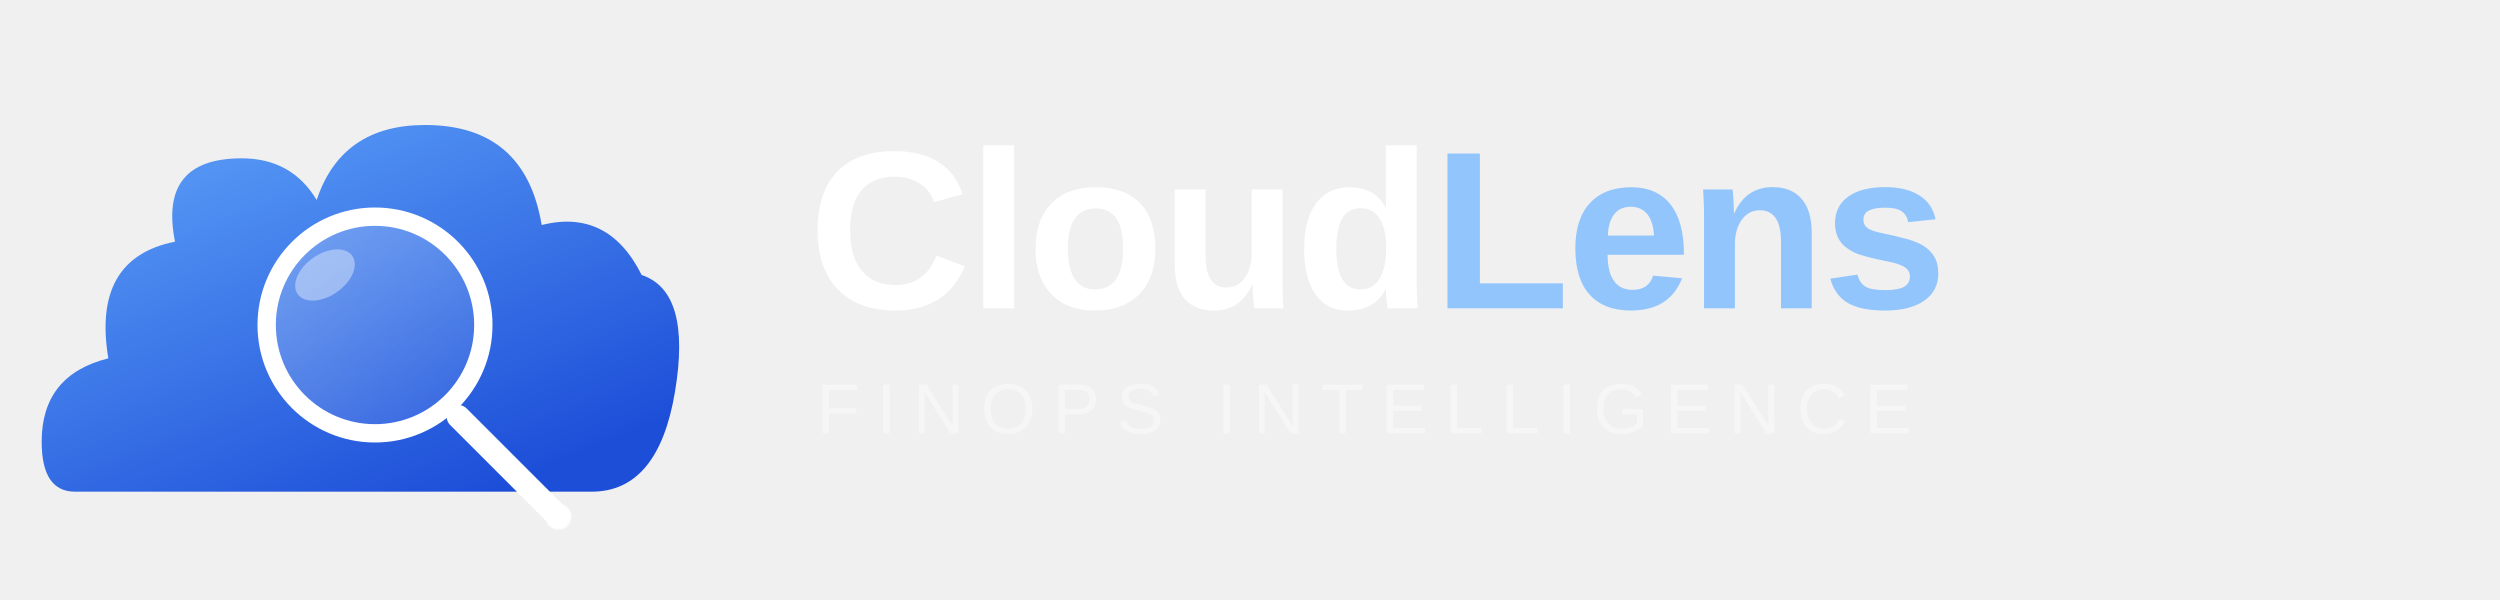
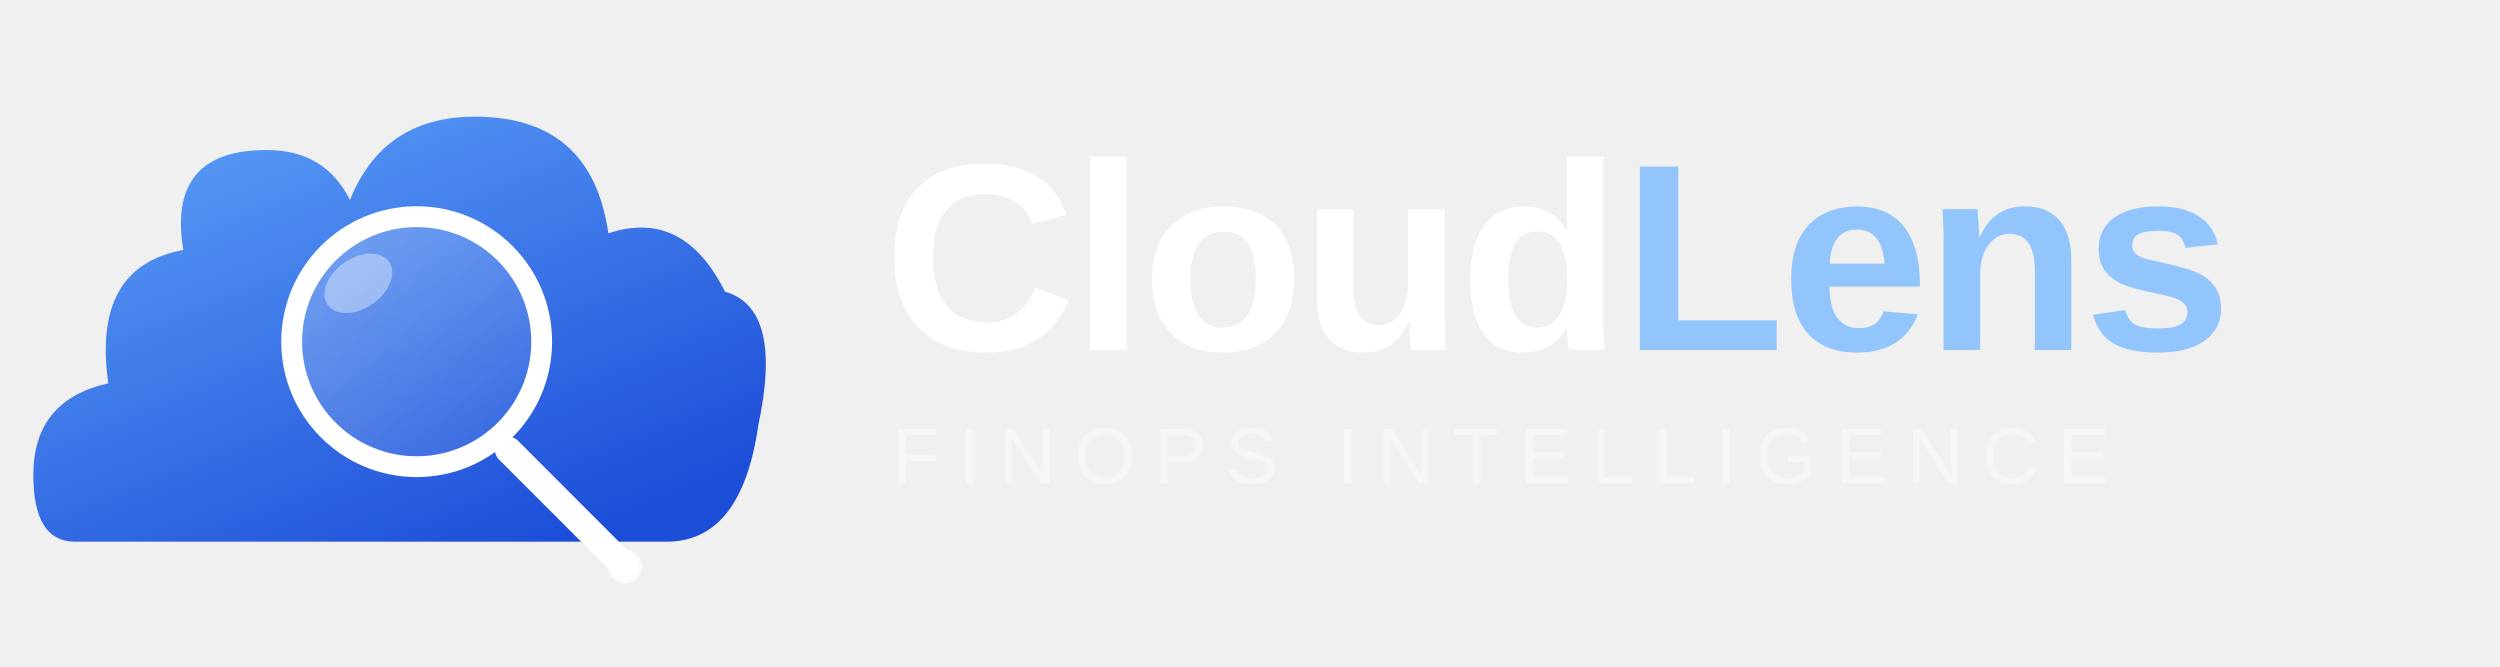
- <svg xmlns="http://www.w3.org/2000/svg" viewBox="0 0 300 72" fill="none">
+ <svg xmlns="http://www.w3.org/2000/svg" viewBox="0 0 300 80" fill="none">
  <defs>
    <linearGradient id="cloudGrad" x1="0" y1="0" x2="0.7" y2="1">
      <stop offset="0%" stop-color="#60a5fa" />
      <stop offset="100%" stop-color="#1d4ed8" />
    </linearGradient>
    <linearGradient id="lensGrad" x1="0" y1="0" x2="1" y2="1">
      <stop offset="0%" stop-color="rgba(255,255,255,0.25)" />
      <stop offset="100%" stop-color="rgba(255,255,255,0.05)" />
    </linearGradient>
  </defs>
-   <g transform="translate(5, 9)">
-     <path d="       M 4 50       Q 0 50 0 44       Q 0 36 8 34       Q 6 22 16 20       Q 14 10 24 10       Q 30 10 33 15       Q 36  6 46  6       Q 58  6 60 18       Q 68 16 72 24       Q 78 26 76 38       Q 74 50 66 50       Z     " fill="url(#cloudGrad)" />
-     <circle cx="40" cy="30" r="13" fill="url(#lensGrad)" stroke="white" stroke-width="2.2" />
-     <ellipse cx="34" cy="24" rx="4" ry="2.5" fill="white" opacity="0.38" transform="rotate(-35 34 24)" />
-     <line x1="50" y1="41" x2="62" y2="53" stroke="white" stroke-width="2.8" stroke-linecap="round" />
-     <circle cx="62" cy="53" r="1.6" fill="white" opacity="0.7" />
+   <g transform="translate(4, 7)">
+     <path d="       M 5 58       Q 0 58 0 50       Q 0 41 9 39       Q 7 25 18 23       Q 16 11 28 11       Q 35 11 38 17       Q 42  7 53  7       Q 67  7 69 21       Q 78 18 83 28       Q 90 30 87 44       Q 85 58 76 58       Z     " fill="url(#cloudGrad)" />
+     <circle cx="46" cy="34" r="15" fill="url(#lensGrad)" stroke="white" stroke-width="2.5" />
+     <ellipse cx="39" cy="27" rx="4.5" ry="3" fill="white" opacity="0.38" transform="rotate(-35 39 27)" />
+     <line x1="57" y1="47" x2="71" y2="61" stroke="white" stroke-width="3.2" stroke-linecap="round" />
+     <circle cx="71" cy="61" r="2" fill="white" opacity="0.7" />
  </g>
-   <text x="97" y="37" font-family="'Segoe UI', 'Helvetica Neue', Arial, sans-serif" font-size="27" font-weight="700" fill="white" letter-spacing="-0.4">Cloud<tspan fill="#93c5fd">Lens</tspan>
+   <text x="106" y="42" font-family="'Segoe UI', 'Helvetica Neue', Arial, sans-serif" font-size="32" font-weight="700" fill="white" letter-spacing="-0.5">Cloud<tspan fill="#93c5fd">Lens</tspan>
  </text>
-   <text x="98" y="52" font-family="'Segoe UI', 'Helvetica Neue', Arial, sans-serif" font-size="8.5" fill="rgba(255,255,255,0.38)" letter-spacing="2">FINOPS INTELLIGENCE
+   <text x="107" y="58" font-family="'Segoe UI', 'Helvetica Neue', Arial, sans-serif" font-size="9.5" fill="rgba(255,255,255,0.40)" letter-spacing="2.2">FINOPS INTELLIGENCE
  </text>
</svg>
